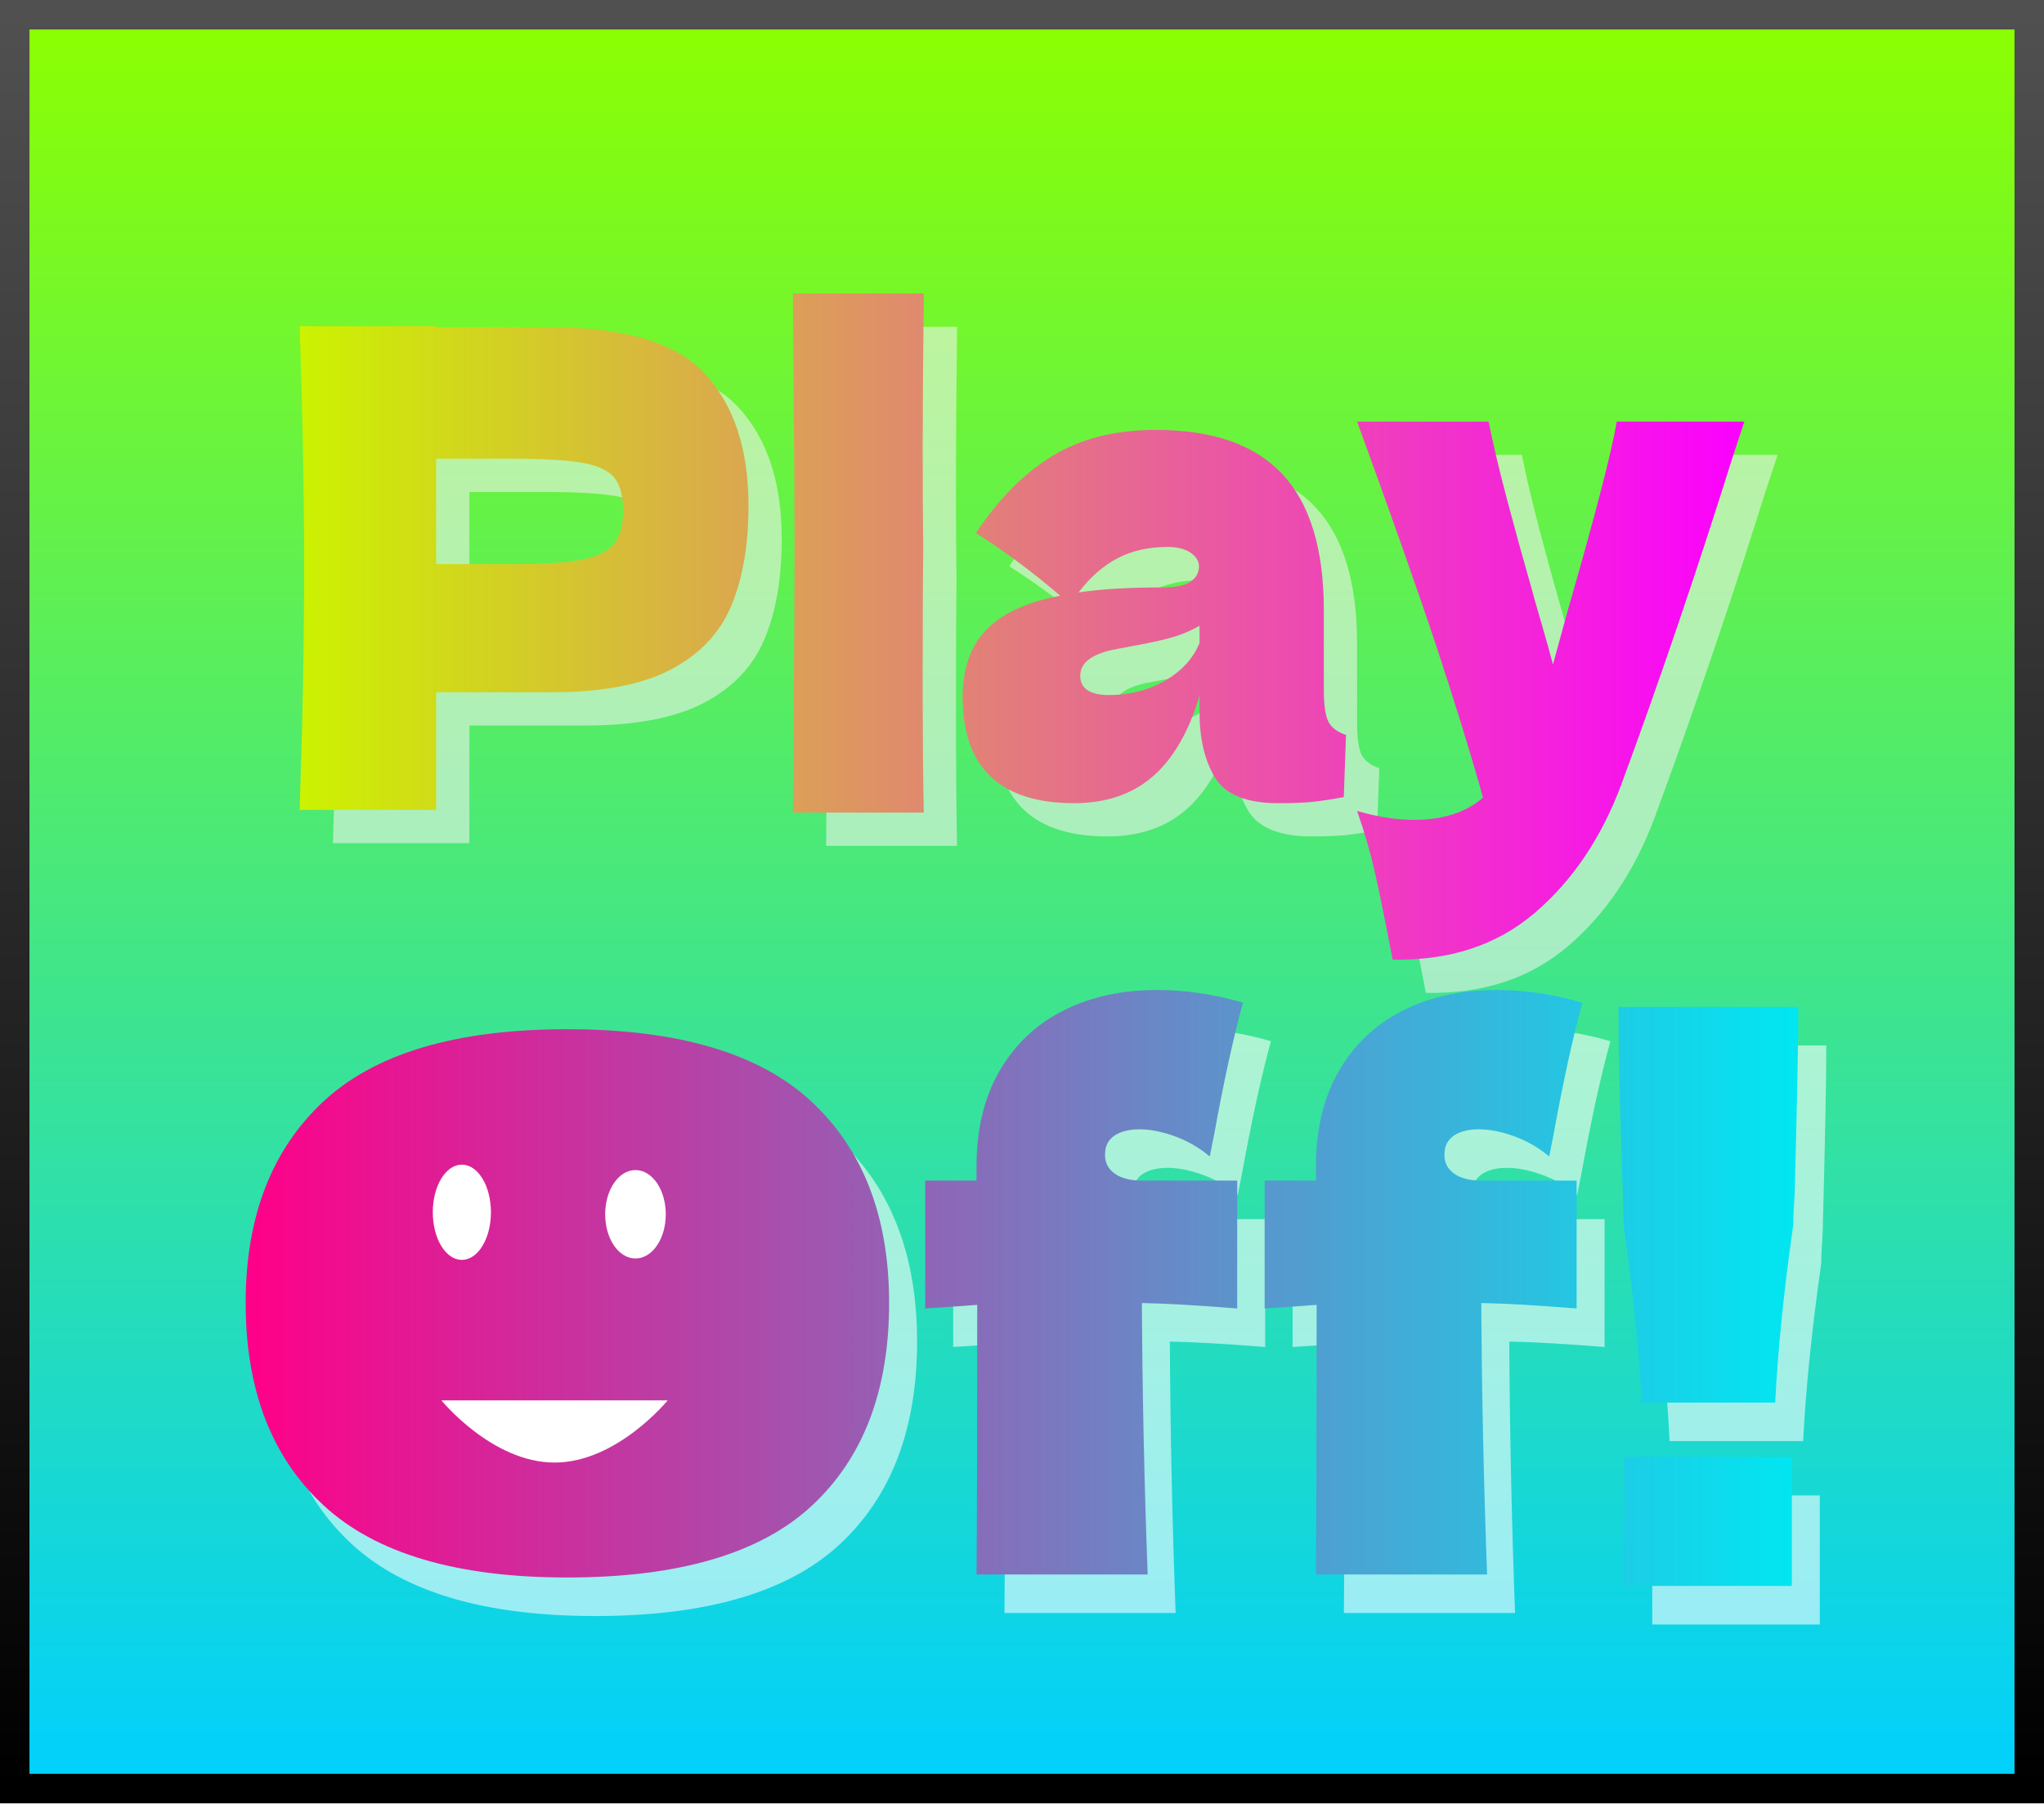
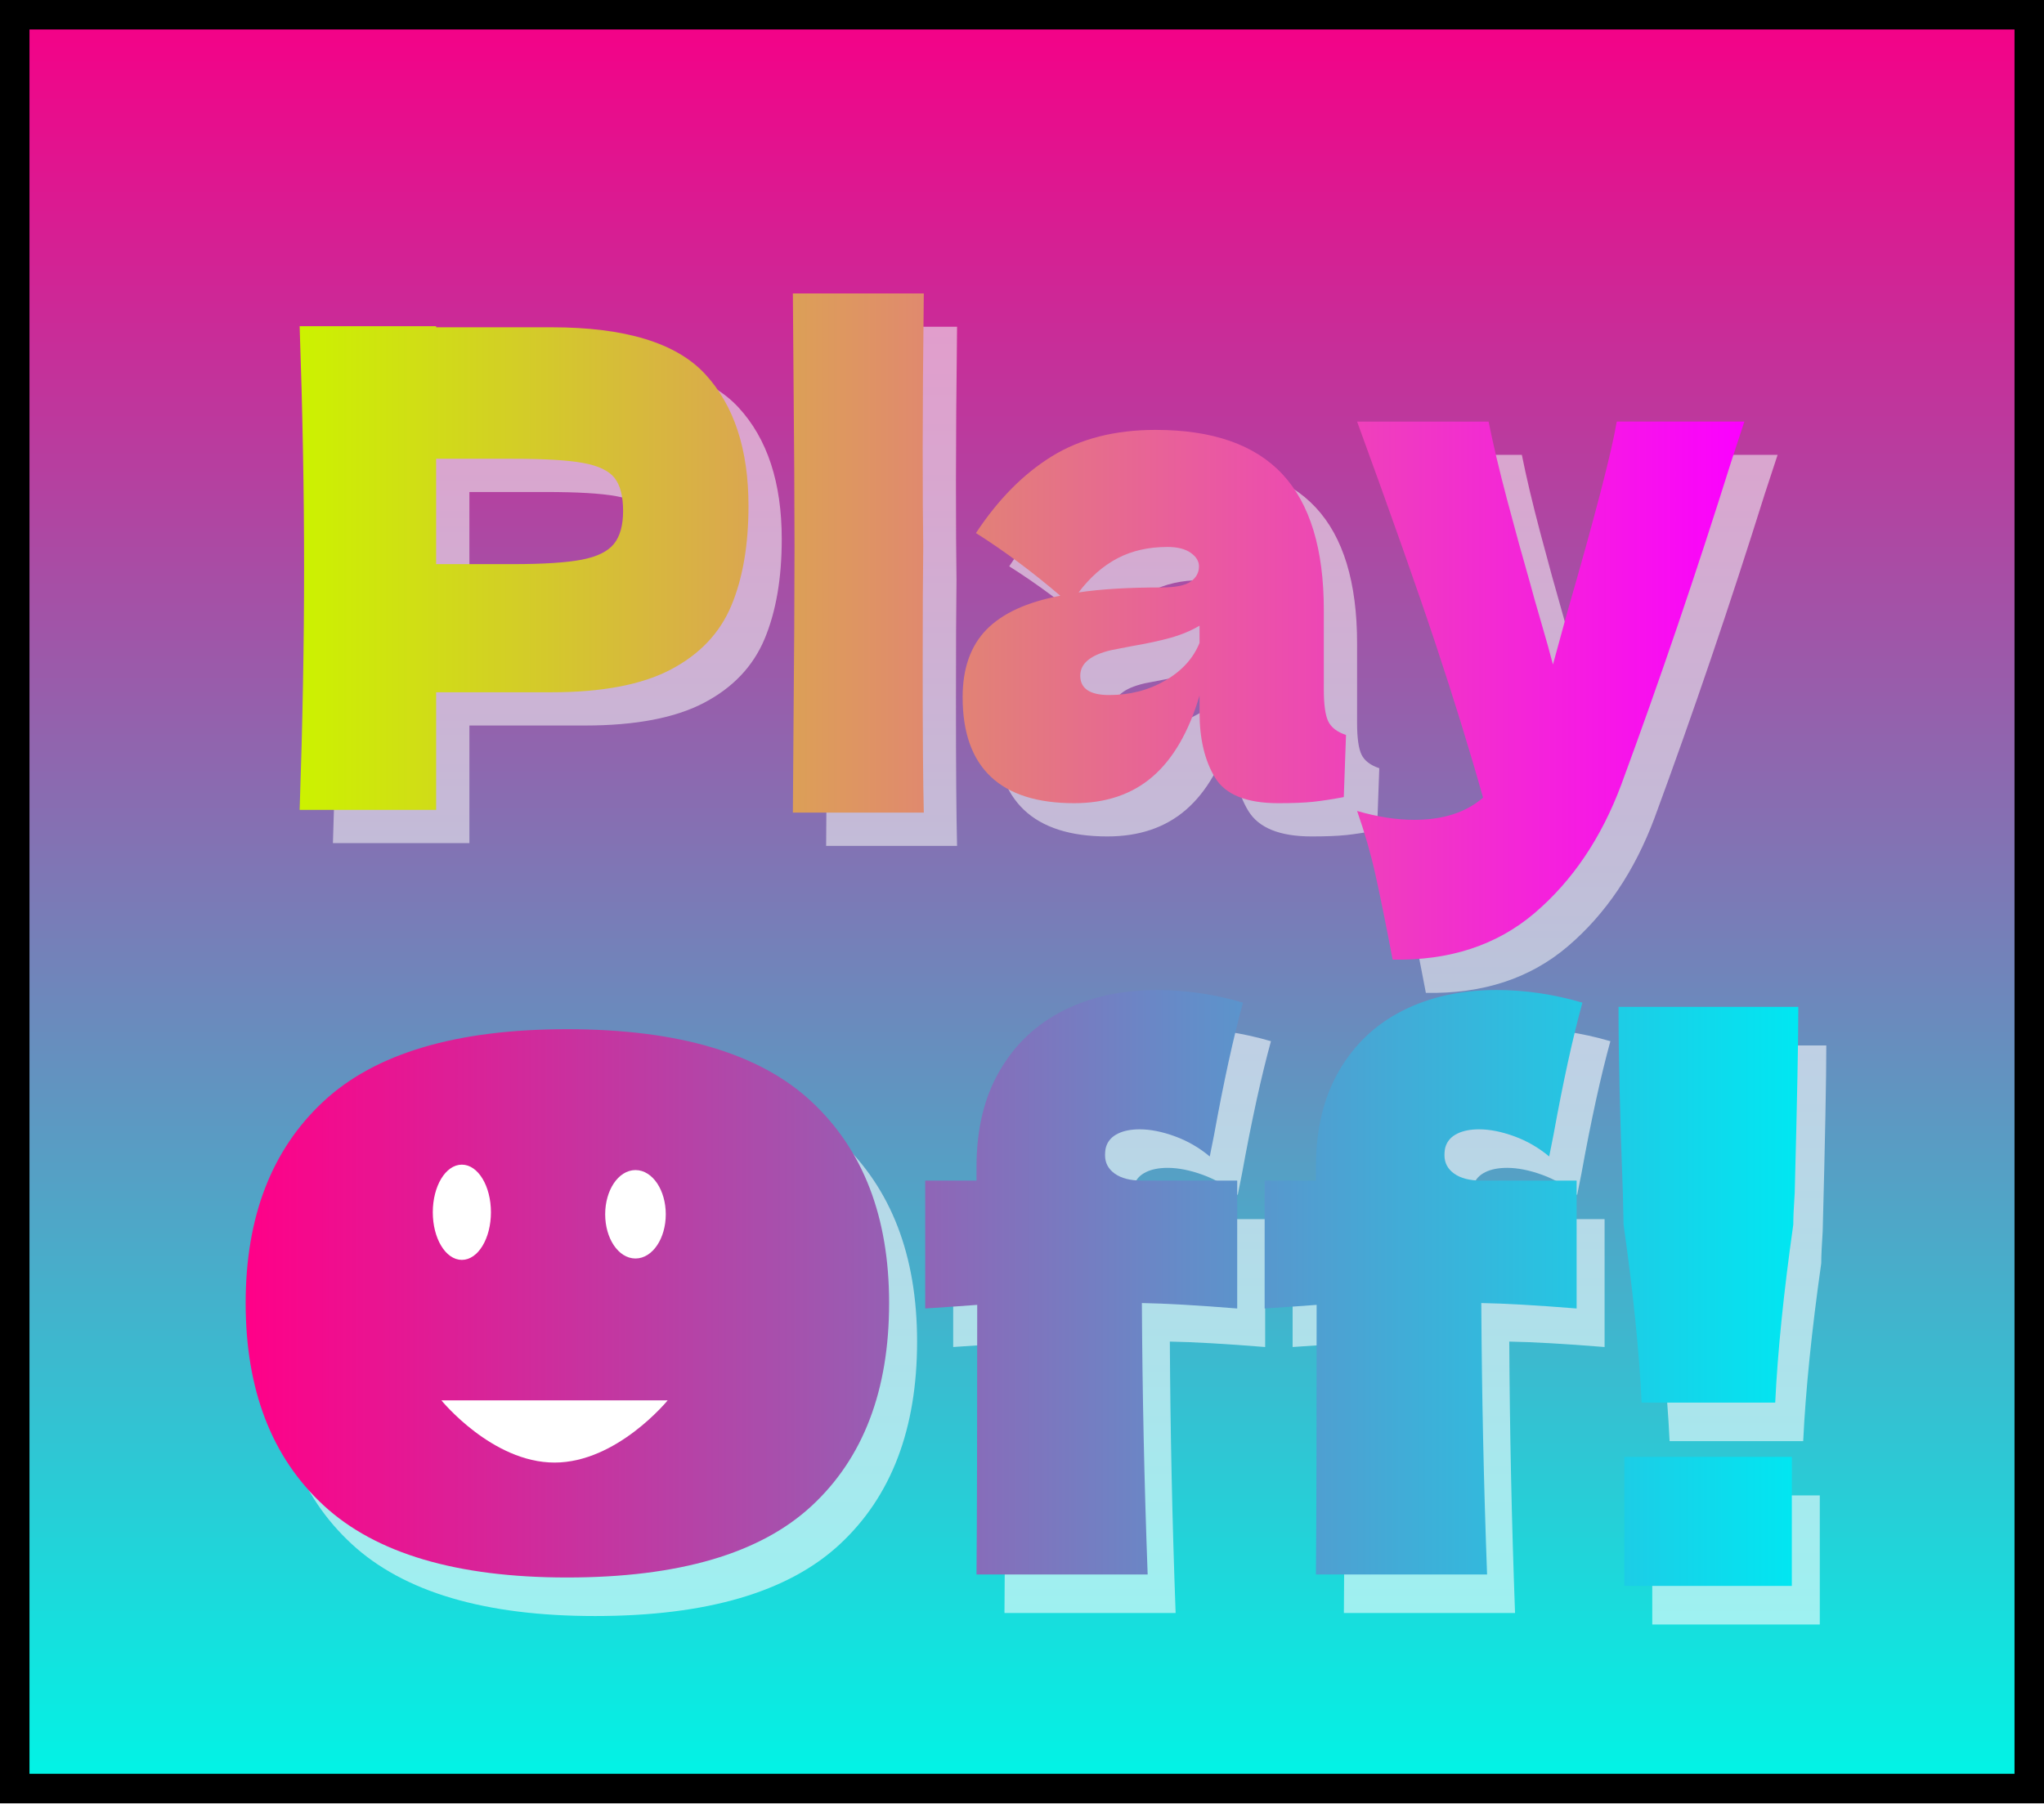
<svg xmlns="http://www.w3.org/2000/svg" version="1.1" width="208" height="183.55" viewBox="0,0,208,183.55">
  <defs>
    <linearGradient x1="240" y1="89.725" x2="240" y2="270.275" gradientUnits="userSpaceOnUse" id="color-1">
-       <stop offset="0" stop-color="#8cff00" />
-       <stop offset="1" stop-color="#00d0ff" />
+       <stop offset="0" stop-color="#f50087" />
+       <stop offset="1" stop-color="#00f5e6" />
    </linearGradient>
-     <linearGradient x1="240" y1="89.725" x2="240" y2="270.275" gradientUnits="userSpaceOnUse" id="color-2">
-       <stop offset="0" stop-color="#505050" />
-       <stop offset="1" stop-color="#000000" />
-     </linearGradient>
-     <linearGradient x1="166.492" y1="152" x2="313.508" y2="152" gradientUnits="userSpaceOnUse" id="color-3">
+     <linearGradient x1="166.492" y1="152" x2="313.508" y2="152" gradientUnits="userSpaceOnUse" id="color-2">
      <stop offset="0" stop-color="#ccf200" />
      <stop offset="1" stop-color="#fb00ff" />
    </linearGradient>
-     <linearGradient x1="161" y1="219.322" x2="319" y2="219.322" gradientUnits="userSpaceOnUse" id="color-4">
+     <linearGradient x1="161" y1="219.322" x2="319" y2="219.322" gradientUnits="userSpaceOnUse" id="color-3">
      <stop offset="0" stop-color="#ff0088" />
      <stop offset="1" stop-color="#00e7f2" />
    </linearGradient>
  </defs>
  <g transform="translate(-136,-88.22477)">
    <g stroke-miterlimit="10">
-       <path d="M137.5,270.275v-180.55h205v180.55z" fill="url(#color-1)" fill-rule="nonzero" stroke="url(#color-2)" stroke-width="3" stroke-linecap="butt" />
+       <path d="M137.5,270.275v-180.55h205v180.55z" fill="url(#color-1)" fill-rule="nonzero" stroke="#000000" stroke-width="3" stroke-linecap="butt" />
      <path d="M255.045,212.317h9.7v13.016c-4.066,-0.327 -7.3,-0.512 -9.7,-0.553c0.049,9.127 0.245,18.337 0.588,27.628h-17.417c0.049,-5.812 0.073,-14.96 0.073,-27.444c-1.029,0.082 -2.793,0.205 -5.291,0.368v-13.016h5.218v-1.412c0,-3.807 0.784,-7.06 2.352,-9.762c1.568,-2.701 3.736,-4.748 6.504,-6.14c2.768,-1.392 5.94,-2.087 9.517,-2.087c2.891,0 5.806,0.43 8.745,1.289c-0.98,3.561 -1.96,8.043 -2.94,13.446l-0.441,2.21c-1.078,-0.9 -2.266,-1.586 -3.564,-2.057c-1.298,-0.471 -2.486,-0.706 -3.564,-0.706c-0.882,0 -1.617,0.143 -2.205,0.43c-0.588,0.287 -0.98,0.696 -1.176,1.228c-0.098,0.246 -0.147,0.573 -0.147,0.982c0,0.778 0.331,1.402 0.992,1.873c0.661,0.471 1.58,0.706 2.756,0.706zM289.585,212.317h9.7v13.016c-4.066,-0.327 -7.3,-0.512 -9.7,-0.553c0.049,9.127 0.245,18.337 0.588,27.628h-17.417c0.049,-5.812 0.073,-14.96 0.073,-27.444c-1.029,0.082 -2.793,0.205 -5.291,0.368v-13.016h5.218v-1.412c0,-3.807 0.784,-7.06 2.352,-9.762c1.568,-2.701 3.736,-4.748 6.504,-6.14c2.768,-1.392 5.94,-2.087 9.517,-2.087c2.891,0 5.806,0.43 8.745,1.289c-0.98,3.561 -1.96,8.043 -2.94,13.446l-0.441,2.21c-1.078,-0.9 -2.266,-1.586 -3.564,-2.057c-1.298,-0.471 -2.486,-0.706 -3.564,-0.706c-0.882,0 -1.617,0.143 -2.205,0.43c-0.588,0.287 -0.98,0.696 -1.176,1.228c-0.098,0.246 -0.147,0.573 -0.147,0.982c0,0.778 0.331,1.402 0.992,1.873c0.661,0.471 1.58,0.706 2.756,0.706zM196.549,252.715c-11.219,0 -19.474,-2.446 -24.766,-7.337c-5.291,-4.891 -7.937,-11.757 -7.937,-20.598c0,-8.759 2.633,-15.594 7.9,-20.506c5.267,-4.912 13.534,-7.367 24.802,-7.367c11.317,0 19.609,2.456 24.876,7.367c5.267,4.912 7.9,11.747 7.9,20.506c0,8.882 -2.621,15.758 -7.863,20.629c-5.242,4.871 -13.546,7.306 -24.913,7.306zM303.548,194.635h18.299c0,3.274 -0.122,9.578 -0.367,18.91c-0.098,1.473 -0.147,2.558 -0.147,3.254c-0.98,6.917 -1.592,12.954 -1.837,18.112h-13.595c-0.245,-5.157 -0.857,-11.194 -1.837,-18.112l-0.073,-3.254c-0.294,-7.531 -0.441,-13.834 -0.441,-18.91zM321.185,240.436v13.139h-17.049v-13.139z" fill-opacity="0.58" fill="#ffffff" fill-rule="evenodd" stroke="none" stroke-width="0" stroke-linecap="round" />
      <path d="M303.907,134.521h12.985l-1.299,3.952c-3.576,11.404 -7.321,22.414 -11.235,33.028c-2.032,5.42 -4.968,9.767 -8.807,13.042c-3.839,3.275 -8.657,4.855 -14.453,4.742c-0.715,-3.764 -1.308,-6.69 -1.778,-8.779c-0.47,-2.089 -1.082,-4.206 -1.835,-6.351c2.07,0.602 4.008,0.903 5.815,0.903c2.936,0 5.269,-0.753 7.001,-2.258c-1.355,-4.818 -2.955,-10.002 -4.799,-15.554c-1.844,-5.552 -4.517,-13.126 -8.017,-22.724h13.38c0.452,2.258 1.073,4.884 1.863,7.876c0.79,2.992 1.581,5.862 2.371,8.61c0.226,0.866 0.593,2.164 1.101,3.896c0.508,1.731 0.913,3.18 1.214,4.347l1.468,-5.363c2.823,-9.786 4.498,-16.241 5.025,-19.365zM183.766,124.923h11.743c7.49,0 12.703,1.59 15.639,4.771c2.936,3.18 4.404,7.65 4.404,13.409c0,3.99 -0.583,7.377 -1.75,10.162c-1.167,2.785 -3.218,4.949 -6.154,6.493c-2.936,1.543 -6.982,2.315 -12.138,2.315h-11.743v11.969h-13.889c0.301,-8.77 0.452,-16.975 0.452,-24.616c0,-7.641 -0.151,-15.846 -0.452,-24.616h13.889zM274.098,153.716v8.073c0,1.543 0.151,2.625 0.452,3.246c0.301,0.621 0.903,1.082 1.807,1.383l-0.226,6.323c-1.204,0.226 -2.249,0.386 -3.133,0.48c-0.884,0.094 -2.061,0.141 -3.529,0.141c-3.237,0 -5.382,-0.866 -6.436,-2.597c-1.054,-1.731 -1.581,-3.952 -1.581,-6.662v-1.694c-1.092,3.689 -2.682,6.436 -4.771,8.243c-2.089,1.807 -4.752,2.71 -7.989,2.71c-3.764,0 -6.596,-0.903 -8.497,-2.71c-1.901,-1.807 -2.851,-4.498 -2.851,-8.073c0,-2.936 0.809,-5.232 2.428,-6.888c1.618,-1.656 4.121,-2.804 7.509,-3.444c-2.861,-2.446 -5.721,-4.573 -8.582,-6.38c2.258,-3.425 4.837,-6.032 7.735,-7.819c2.898,-1.788 6.417,-2.682 10.558,-2.682c5.796,0 10.096,1.506 12.901,4.517c2.804,3.011 4.206,7.622 4.206,13.832zM233.392,174.324h-13.324l0.056,-7.678c0.075,-8.393 0.113,-14.867 0.113,-19.421c0,-4.328 -0.038,-10.463 -0.113,-18.405l-0.056,-7.339h13.324c-0.075,6.399 -0.113,11.63 -0.113,15.695c0,4.517 0.019,7.866 0.056,10.049c-0.038,2.71 -0.056,6.869 -0.056,12.477c0,6.737 0.038,11.611 0.113,14.623zM183.766,149.031v-10.727h7.791c3.199,0 5.58,0.141 7.142,0.423c1.562,0.282 2.635,0.79 3.218,1.524c0.583,0.734 0.875,1.854 0.875,3.359c0,1.468 -0.311,2.588 -0.932,3.359c-0.621,0.772 -1.713,1.308 -3.275,1.609c-1.562,0.301 -3.905,0.452 -7.029,0.452zM261.451,157.047c-0.64,1.581 -1.807,2.861 -3.5,3.839c-1.694,0.979 -3.594,1.468 -5.702,1.468c-1.957,0 -2.936,-0.659 -2.936,-1.976c0,-1.242 1.054,-2.108 3.162,-2.597l2.032,-0.395c1.543,-0.263 2.861,-0.546 3.952,-0.847c1.092,-0.301 2.089,-0.715 2.992,-1.242zM258.177,147.28c1.016,0 1.807,0.198 2.371,0.593c0.565,0.395 0.847,0.856 0.847,1.383c0,0.64 -0.282,1.157 -0.847,1.553c-0.565,0.395 -1.543,0.593 -2.936,0.593c-3.387,0 -6.21,0.169 -8.469,0.508c1.167,-1.543 2.484,-2.701 3.952,-3.472c1.468,-0.772 3.162,-1.157 5.081,-1.157z" fill-opacity="0.573" fill="#f2f2f2" fill-rule="evenodd" stroke="none" stroke-width="0" stroke-linecap="round" />
-       <path d="M300.523,131.136h12.985l-1.299,3.952c-3.576,11.404 -7.321,22.414 -11.235,33.028c-2.032,5.42 -4.968,9.767 -8.807,13.042c-3.839,3.275 -8.657,4.855 -14.453,4.742c-0.715,-3.764 -1.308,-6.69 -1.778,-8.779c-0.47,-2.089 -1.082,-4.206 -1.835,-6.351c2.07,0.602 4.008,0.903 5.815,0.903c2.936,0 5.269,-0.753 7.001,-2.258c-1.355,-4.818 -2.955,-10.002 -4.799,-15.554c-1.844,-5.552 -4.517,-13.126 -8.017,-22.724h13.38c0.452,2.258 1.073,4.884 1.863,7.876c0.79,2.992 1.581,5.862 2.371,8.61c0.226,0.866 0.593,2.164 1.101,3.896c0.508,1.731 0.913,3.18 1.214,4.347l1.468,-5.363c2.823,-9.786 4.498,-16.241 5.025,-19.365zM180.381,121.538h11.743c7.49,0 12.703,1.59 15.639,4.771c2.936,3.18 4.404,7.65 4.404,13.409c0,3.99 -0.583,7.377 -1.75,10.162c-1.167,2.785 -3.218,4.949 -6.154,6.493c-2.936,1.543 -6.982,2.315 -12.138,2.315h-11.743v11.969h-13.889c0.301,-8.77 0.452,-16.975 0.452,-24.616c0,-7.641 -0.151,-15.846 -0.452,-24.616h13.889zM270.713,150.332v8.073c0,1.543 0.151,2.625 0.452,3.246c0.301,0.621 0.903,1.082 1.807,1.383l-0.226,6.323c-1.204,0.226 -2.249,0.386 -3.133,0.48c-0.884,0.094 -2.061,0.141 -3.529,0.141c-3.237,0 -5.382,-0.866 -6.436,-2.597c-1.054,-1.731 -1.581,-3.952 -1.581,-6.662v-1.694c-1.092,3.689 -2.682,6.436 -4.771,8.243c-2.089,1.807 -4.752,2.71 -7.989,2.71c-3.764,0 -6.596,-0.903 -8.497,-2.71c-1.901,-1.807 -2.851,-4.498 -2.851,-8.073c0,-2.936 0.809,-5.232 2.428,-6.888c1.618,-1.656 4.121,-2.804 7.509,-3.444c-2.861,-2.446 -5.721,-4.573 -8.582,-6.38c2.258,-3.425 4.837,-6.032 7.735,-7.819c2.898,-1.788 6.417,-2.682 10.558,-2.682c5.796,0 10.096,1.506 12.901,4.517c2.804,3.011 4.206,7.622 4.206,13.832zM230.007,170.939h-13.324l0.056,-7.678c0.075,-8.393 0.113,-14.867 0.113,-19.421c0,-4.328 -0.038,-10.463 -0.113,-18.405l-0.056,-7.339h13.324c-0.075,6.399 -0.113,11.63 -0.113,15.695c0,4.517 0.019,7.866 0.056,10.049c-0.038,2.71 -0.056,6.869 -0.056,12.477c0,6.737 0.038,11.611 0.113,14.623zM180.381,145.646v-10.727h7.791c3.199,0 5.58,0.141 7.142,0.423c1.562,0.282 2.635,0.79 3.218,1.524c0.583,0.734 0.875,1.854 0.875,3.359c0,1.468 -0.311,2.588 -0.932,3.359c-0.621,0.772 -1.713,1.308 -3.275,1.609c-1.562,0.301 -3.905,0.452 -7.029,0.452zM258.066,153.663c-0.64,1.581 -1.807,2.861 -3.5,3.839c-1.694,0.979 -3.594,1.468 -5.702,1.468c-1.957,0 -2.936,-0.659 -2.936,-1.976c0,-1.242 1.054,-2.108 3.162,-2.597l2.032,-0.395c1.543,-0.263 2.861,-0.546 3.952,-0.847c1.092,-0.301 2.089,-0.715 2.992,-1.242zM254.792,143.896c1.016,0 1.807,0.198 2.371,0.593c0.565,0.395 0.847,0.856 0.847,1.383c0,0.64 -0.282,1.157 -0.847,1.553c-0.565,0.395 -1.543,0.593 -2.936,0.593c-3.387,0 -6.21,0.169 -8.469,0.508c1.167,-1.543 2.484,-2.701 3.952,-3.472c1.468,-0.772 3.162,-1.157 5.081,-1.157z" fill="url(#color-3)" fill-rule="evenodd" stroke="none" stroke-width="0" stroke-linecap="round" />
-       <path d="M252.199,208.394h9.7v13.016c-4.066,-0.327 -7.3,-0.512 -9.7,-0.553c0.049,9.127 0.245,18.337 0.588,27.628h-17.417c0.049,-5.812 0.073,-14.96 0.073,-27.444c-1.029,0.082 -2.793,0.205 -5.291,0.368v-13.016h5.218v-1.412c0,-3.807 0.784,-7.06 2.352,-9.762c1.568,-2.701 3.736,-4.748 6.504,-6.14c2.768,-1.392 5.94,-2.087 9.517,-2.087c2.891,0 5.806,0.43 8.745,1.289c-0.98,3.561 -1.96,8.043 -2.94,13.446l-0.441,2.21c-1.078,-0.9 -2.266,-1.586 -3.564,-2.057c-1.298,-0.471 -2.486,-0.706 -3.564,-0.706c-0.882,0 -1.617,0.143 -2.205,0.43c-0.588,0.287 -0.98,0.696 -1.176,1.228c-0.098,0.246 -0.147,0.573 -0.147,0.982c0,0.778 0.331,1.402 0.992,1.873c0.661,0.471 1.58,0.706 2.756,0.706zM286.739,208.394h9.7v13.016c-4.066,-0.327 -7.3,-0.512 -9.7,-0.553c0.049,9.127 0.245,18.337 0.588,27.628h-17.417c0.049,-5.812 0.073,-14.96 0.073,-27.444c-1.029,0.082 -2.793,0.205 -5.291,0.368v-13.016h5.218v-1.412c0,-3.807 0.784,-7.06 2.352,-9.762c1.568,-2.701 3.736,-4.748 6.504,-6.14c2.768,-1.392 5.94,-2.087 9.517,-2.087c2.891,0 5.806,0.43 8.745,1.289c-0.98,3.561 -1.96,8.043 -2.94,13.446l-0.441,2.21c-1.078,-0.9 -2.266,-1.586 -3.564,-2.057c-1.298,-0.471 -2.486,-0.706 -3.564,-0.706c-0.882,0 -1.617,0.143 -2.205,0.43c-0.588,0.287 -0.98,0.696 -1.176,1.228c-0.098,0.246 -0.147,0.573 -0.147,0.982c0,0.778 0.331,1.402 0.992,1.873c0.661,0.471 1.58,0.706 2.756,0.706zM193.702,248.792c-11.219,0 -19.474,-2.446 -24.766,-7.337c-5.291,-4.891 -7.937,-11.757 -7.937,-20.598c0,-8.759 2.633,-15.594 7.9,-20.506c5.267,-4.912 13.534,-7.367 24.802,-7.367c11.317,0 19.609,2.456 24.876,7.367c5.267,4.912 7.9,11.747 7.9,20.506c0,8.882 -2.621,15.758 -7.863,20.629c-5.242,4.871 -13.546,7.306 -24.913,7.306zM300.701,190.712h18.299c0,3.274 -0.122,9.578 -0.367,18.91c-0.098,1.473 -0.147,2.558 -0.147,3.254c-0.98,6.917 -1.592,12.954 -1.837,18.112h-13.595c-0.245,-5.157 -0.857,-11.194 -1.837,-18.112l-0.073,-3.254c-0.294,-7.531 -0.441,-13.834 -0.441,-18.91zM318.339,236.513v13.139h-17.049v-13.139z" fill="url(#color-4)" fill-rule="evenodd" stroke="none" stroke-width="0" stroke-linecap="round" />
+       <path d="M300.523,131.136h12.985l-1.299,3.952c-3.576,11.404 -7.321,22.414 -11.235,33.028c-2.032,5.42 -4.968,9.767 -8.807,13.042c-3.839,3.275 -8.657,4.855 -14.453,4.742c-0.715,-3.764 -1.308,-6.69 -1.778,-8.779c-0.47,-2.089 -1.082,-4.206 -1.835,-6.351c2.07,0.602 4.008,0.903 5.815,0.903c2.936,0 5.269,-0.753 7.001,-2.258c-1.355,-4.818 -2.955,-10.002 -4.799,-15.554c-1.844,-5.552 -4.517,-13.126 -8.017,-22.724h13.38c0.452,2.258 1.073,4.884 1.863,7.876c0.79,2.992 1.581,5.862 2.371,8.61c0.226,0.866 0.593,2.164 1.101,3.896c0.508,1.731 0.913,3.18 1.214,4.347l1.468,-5.363c2.823,-9.786 4.498,-16.241 5.025,-19.365zM180.381,121.538h11.743c7.49,0 12.703,1.59 15.639,4.771c2.936,3.18 4.404,7.65 4.404,13.409c0,3.99 -0.583,7.377 -1.75,10.162c-1.167,2.785 -3.218,4.949 -6.154,6.493c-2.936,1.543 -6.982,2.315 -12.138,2.315h-11.743v11.969h-13.889c0.301,-8.77 0.452,-16.975 0.452,-24.616c0,-7.641 -0.151,-15.846 -0.452,-24.616h13.889zM270.713,150.332v8.073c0,1.543 0.151,2.625 0.452,3.246c0.301,0.621 0.903,1.082 1.807,1.383l-0.226,6.323c-1.204,0.226 -2.249,0.386 -3.133,0.48c-0.884,0.094 -2.061,0.141 -3.529,0.141c-3.237,0 -5.382,-0.866 -6.436,-2.597c-1.054,-1.731 -1.581,-3.952 -1.581,-6.662v-1.694c-1.092,3.689 -2.682,6.436 -4.771,8.243c-2.089,1.807 -4.752,2.71 -7.989,2.71c-3.764,0 -6.596,-0.903 -8.497,-2.71c-1.901,-1.807 -2.851,-4.498 -2.851,-8.073c0,-2.936 0.809,-5.232 2.428,-6.888c1.618,-1.656 4.121,-2.804 7.509,-3.444c-2.861,-2.446 -5.721,-4.573 -8.582,-6.38c2.258,-3.425 4.837,-6.032 7.735,-7.819c2.898,-1.788 6.417,-2.682 10.558,-2.682c5.796,0 10.096,1.506 12.901,4.517c2.804,3.011 4.206,7.622 4.206,13.832zM230.007,170.939h-13.324l0.056,-7.678c0.075,-8.393 0.113,-14.867 0.113,-19.421c0,-4.328 -0.038,-10.463 -0.113,-18.405l-0.056,-7.339h13.324c-0.075,6.399 -0.113,11.63 -0.113,15.695c0,4.517 0.019,7.866 0.056,10.049c-0.038,2.71 -0.056,6.869 -0.056,12.477c0,6.737 0.038,11.611 0.113,14.623zM180.381,145.646v-10.727h7.791c3.199,0 5.58,0.141 7.142,0.423c1.562,0.282 2.635,0.79 3.218,1.524c0.583,0.734 0.875,1.854 0.875,3.359c0,1.468 -0.311,2.588 -0.932,3.359c-0.621,0.772 -1.713,1.308 -3.275,1.609c-1.562,0.301 -3.905,0.452 -7.029,0.452zM258.066,153.663c-0.64,1.581 -1.807,2.861 -3.5,3.839c-1.694,0.979 -3.594,1.468 -5.702,1.468c-1.957,0 -2.936,-0.659 -2.936,-1.976c0,-1.242 1.054,-2.108 3.162,-2.597l2.032,-0.395c1.543,-0.263 2.861,-0.546 3.952,-0.847c1.092,-0.301 2.089,-0.715 2.992,-1.242zM254.792,143.896c1.016,0 1.807,0.198 2.371,0.593c0.565,0.395 0.847,0.856 0.847,1.383c0,0.64 -0.282,1.157 -0.847,1.553c-0.565,0.395 -1.543,0.593 -2.936,0.593c-3.387,0 -6.21,0.169 -8.469,0.508c1.167,-1.543 2.484,-2.701 3.952,-3.472c1.468,-0.772 3.162,-1.157 5.081,-1.157z" fill="url(#color-2)" fill-rule="evenodd" stroke="none" stroke-width="0" stroke-linecap="round" />
+       <path d="M252.199,208.394h9.7v13.016c-4.066,-0.327 -7.3,-0.512 -9.7,-0.553c0.049,9.127 0.245,18.337 0.588,27.628h-17.417c0.049,-5.812 0.073,-14.96 0.073,-27.444c-1.029,0.082 -2.793,0.205 -5.291,0.368v-13.016h5.218v-1.412c0,-3.807 0.784,-7.06 2.352,-9.762c1.568,-2.701 3.736,-4.748 6.504,-6.14c2.768,-1.392 5.94,-2.087 9.517,-2.087c2.891,0 5.806,0.43 8.745,1.289c-0.98,3.561 -1.96,8.043 -2.94,13.446l-0.441,2.21c-1.078,-0.9 -2.266,-1.586 -3.564,-2.057c-1.298,-0.471 -2.486,-0.706 -3.564,-0.706c-0.882,0 -1.617,0.143 -2.205,0.43c-0.588,0.287 -0.98,0.696 -1.176,1.228c-0.098,0.246 -0.147,0.573 -0.147,0.982c0,0.778 0.331,1.402 0.992,1.873c0.661,0.471 1.58,0.706 2.756,0.706zM286.739,208.394h9.7v13.016c-4.066,-0.327 -7.3,-0.512 -9.7,-0.553c0.049,9.127 0.245,18.337 0.588,27.628h-17.417c0.049,-5.812 0.073,-14.96 0.073,-27.444c-1.029,0.082 -2.793,0.205 -5.291,0.368v-13.016h5.218v-1.412c0,-3.807 0.784,-7.06 2.352,-9.762c1.568,-2.701 3.736,-4.748 6.504,-6.14c2.768,-1.392 5.94,-2.087 9.517,-2.087c2.891,0 5.806,0.43 8.745,1.289c-0.98,3.561 -1.96,8.043 -2.94,13.446l-0.441,2.21c-1.078,-0.9 -2.266,-1.586 -3.564,-2.057c-1.298,-0.471 -2.486,-0.706 -3.564,-0.706c-0.882,0 -1.617,0.143 -2.205,0.43c-0.588,0.287 -0.98,0.696 -1.176,1.228c-0.098,0.246 -0.147,0.573 -0.147,0.982c0,0.778 0.331,1.402 0.992,1.873c0.661,0.471 1.58,0.706 2.756,0.706zM193.702,248.792c-11.219,0 -19.474,-2.446 -24.766,-7.337c-5.291,-4.891 -7.937,-11.757 -7.937,-20.598c0,-8.759 2.633,-15.594 7.9,-20.506c5.267,-4.912 13.534,-7.367 24.802,-7.367c11.317,0 19.609,2.456 24.876,7.367c5.267,4.912 7.9,11.747 7.9,20.506c0,8.882 -2.621,15.758 -7.863,20.629c-5.242,4.871 -13.546,7.306 -24.913,7.306zM300.701,190.712h18.299c0,3.274 -0.122,9.578 -0.367,18.91c-0.098,1.473 -0.147,2.558 -0.147,3.254c-0.98,6.917 -1.592,12.954 -1.837,18.112h-13.595c-0.245,-5.157 -0.857,-11.194 -1.837,-18.112l-0.073,-3.254c-0.294,-7.531 -0.441,-13.834 -0.441,-18.91zM318.339,236.513v13.139h-17.049v-13.139z" fill="url(#color-3)" fill-rule="evenodd" stroke="none" stroke-width="0" stroke-linecap="round" />
      <path d="M185.833,211.617c0,2.608 -1.269,4.722 -2.833,4.722c-1.565,0 -2.833,-2.114 -2.833,-4.722c0,-2.608 1.269,-4.722 2.833,-4.722c1.565,0 2.833,2.114 2.833,4.722z" fill="#ffffff" fill-rule="nonzero" stroke="#ffffff" stroke-width="0.25" stroke-linecap="butt" />
      <path d="M203.5,211.822c0,2.347 -1.269,4.25 -2.833,4.25c-1.565,0 -2.833,-1.903 -2.833,-4.25c0,-2.347 1.269,-4.25 2.833,-4.25c1.565,0 2.833,1.903 2.833,4.25z" fill="#ffffff" fill-rule="nonzero" stroke="#ffffff" stroke-width="0.5" stroke-linecap="butt" />
      <path d="M203.943,230.762c0,0 -5.155,6.332 -11.513,6.332c-6.359,0 -11.513,-6.332 -11.513,-6.332z" fill="#ffffff" fill-rule="nonzero" stroke="none" stroke-width="0" stroke-linecap="butt" />
    </g>
  </g>
</svg>
